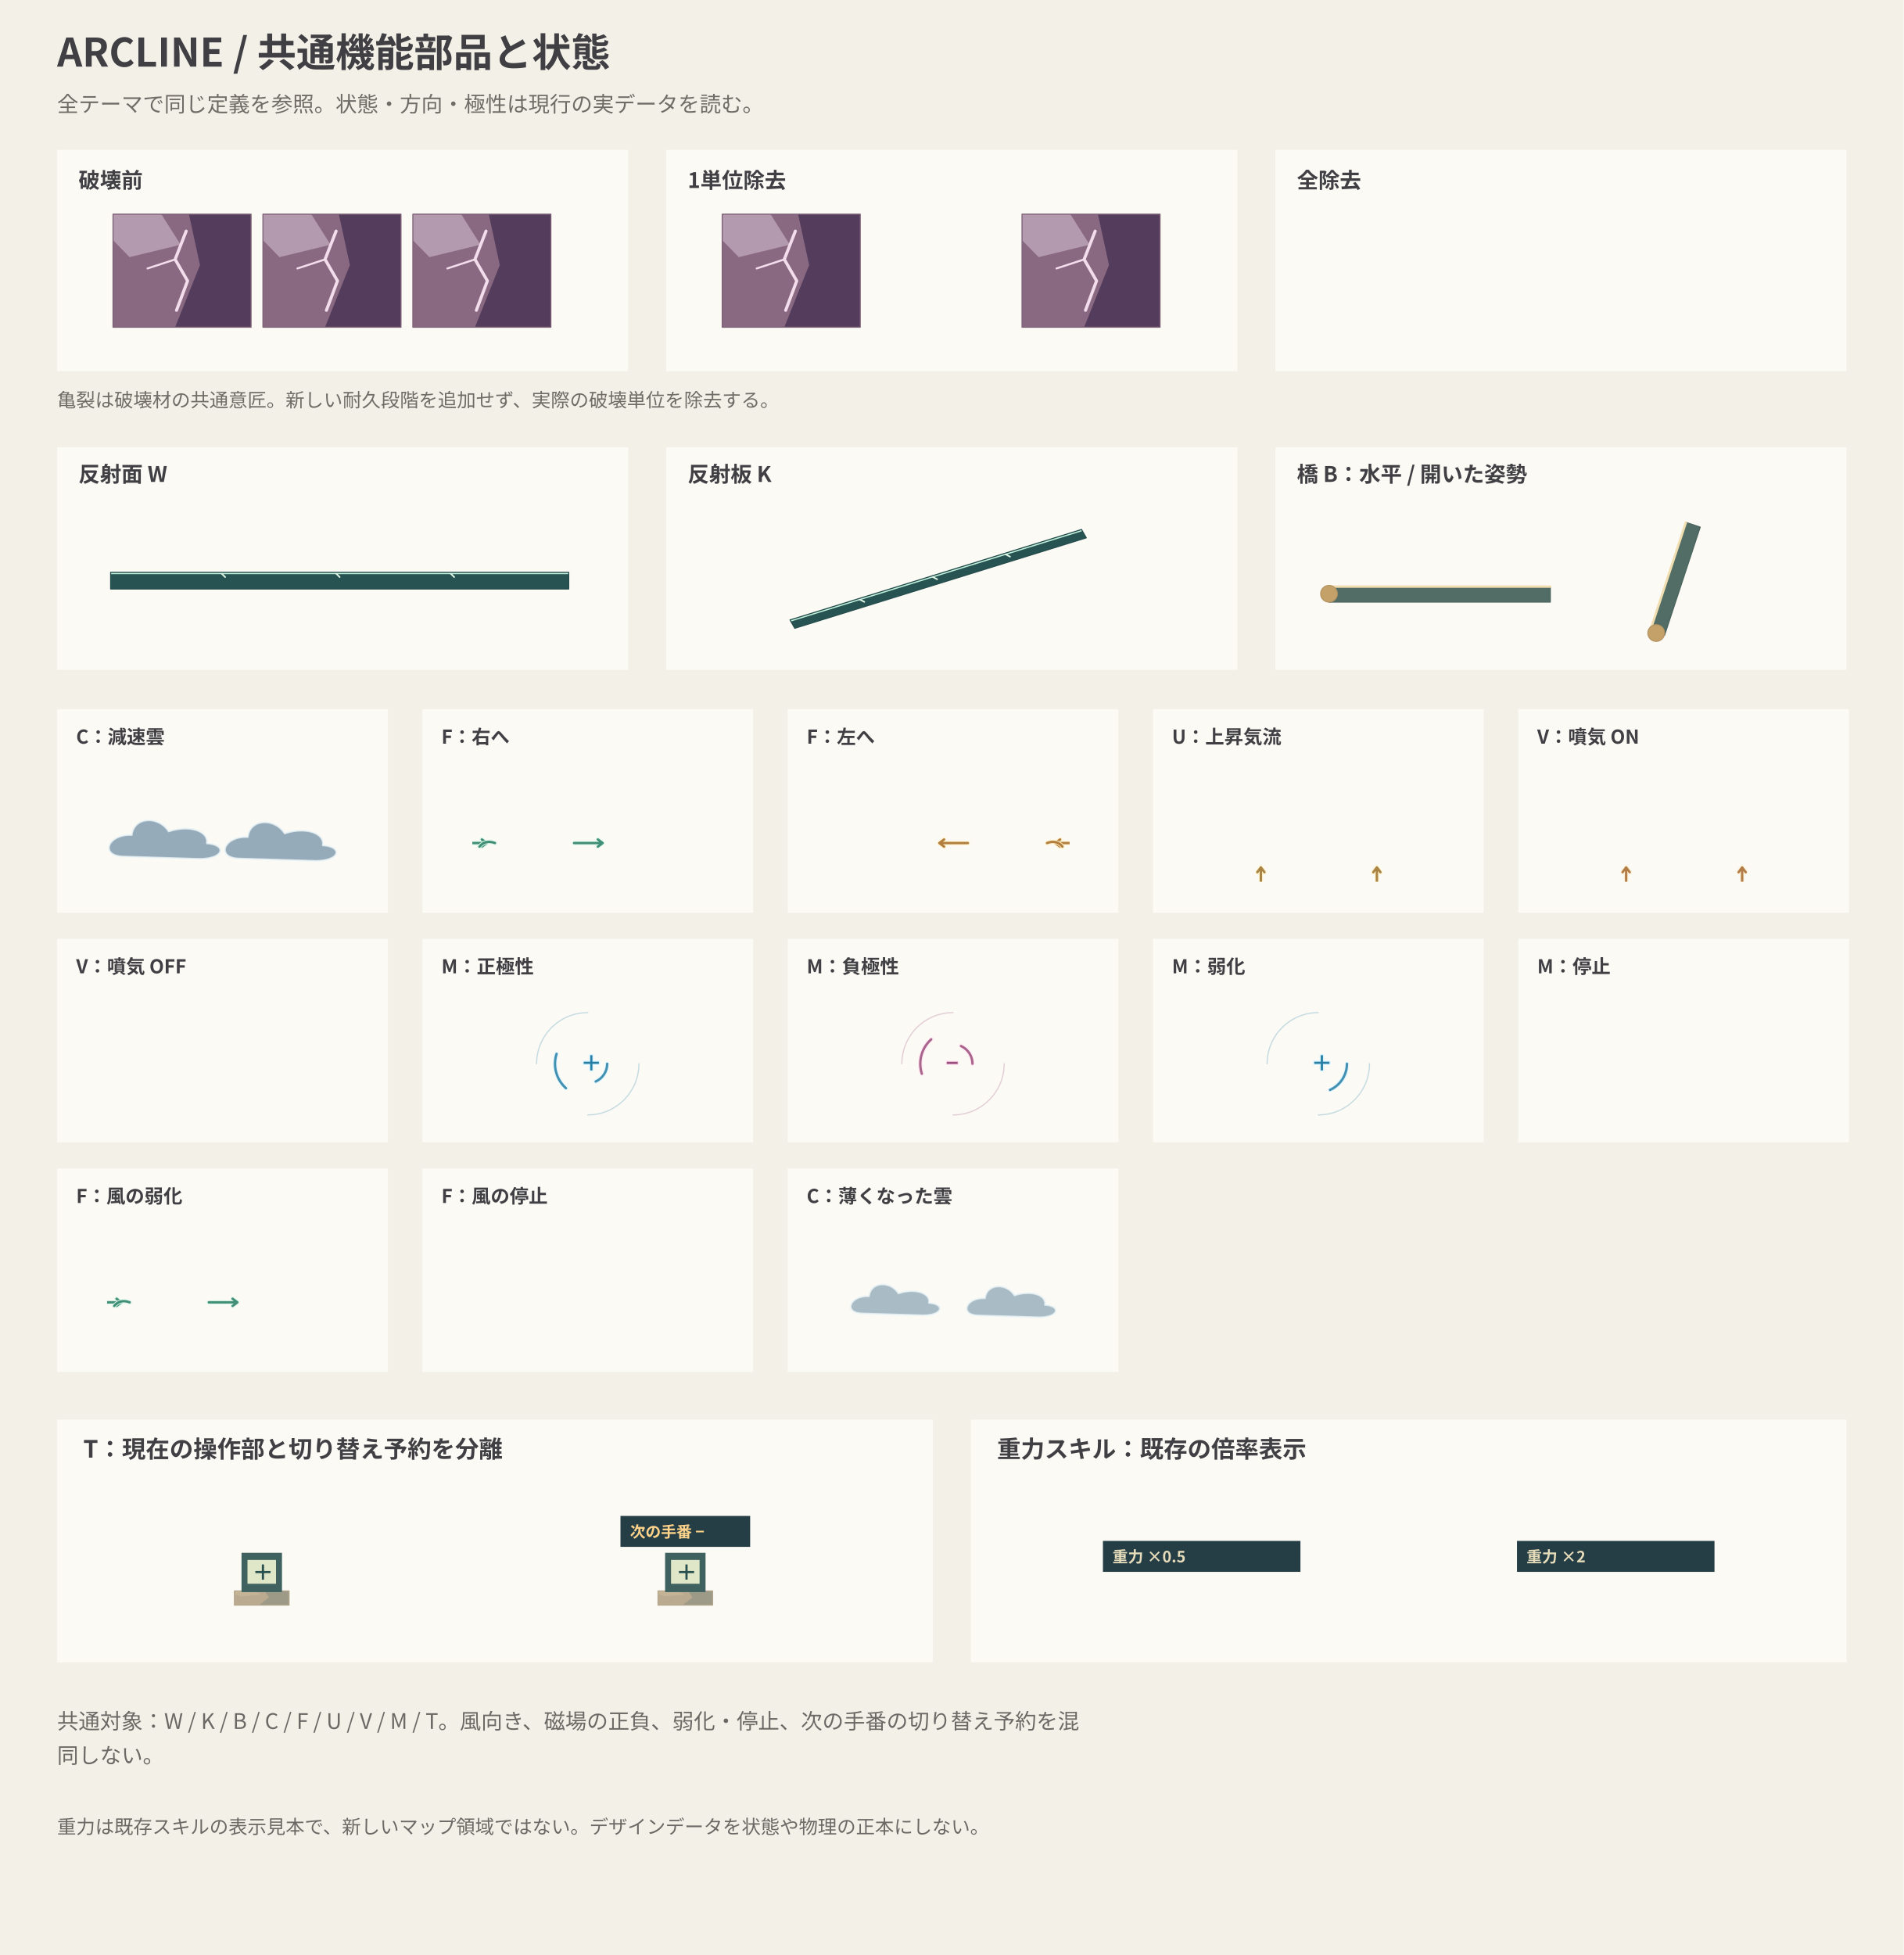
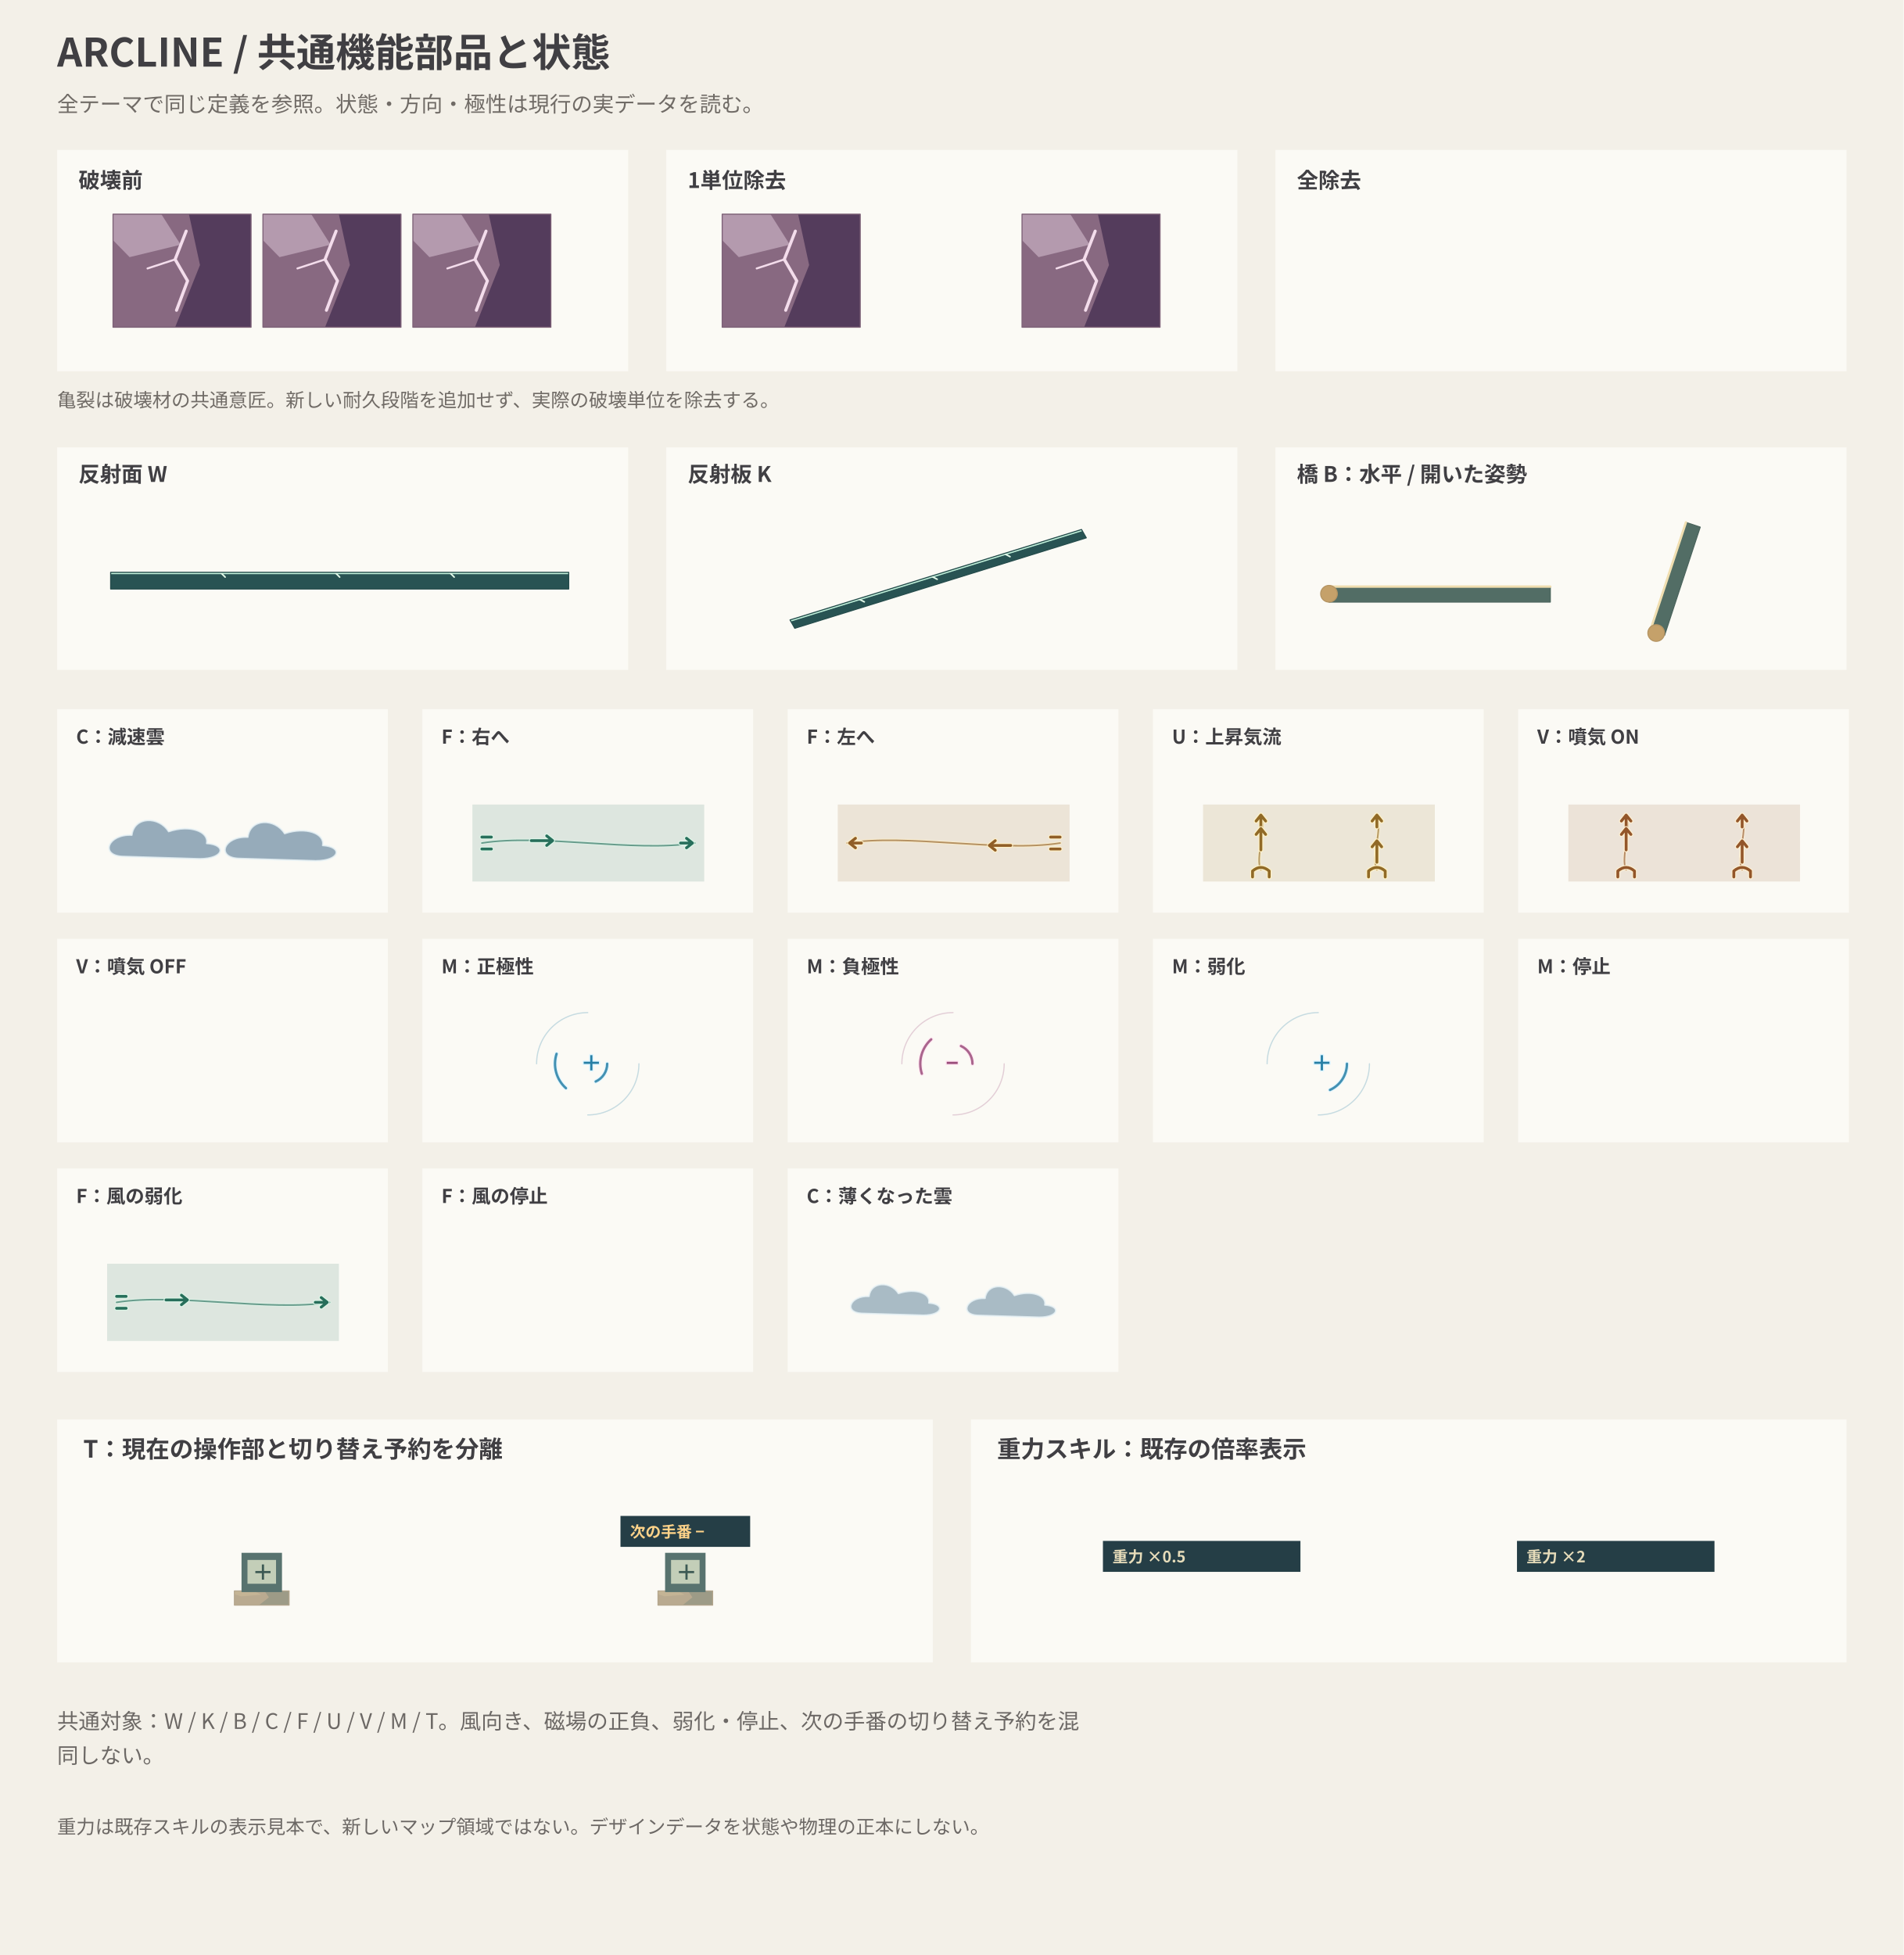
<svg xmlns="http://www.w3.org/2000/svg" width="1600" height="1643" viewBox="0 0 1600 1643">
  <defs>
    <clipPath id="shared_states_clip_1">
      <path d="M95 180 L211 180 L211 275 L95 275 Z" />
    </clipPath>
    <clipPath id="shared_states_clip_2">
      <path d="M221 180 L337 180 L337 275 L221 275 Z" />
    </clipPath>
    <clipPath id="shared_states_clip_3">
      <path d="M347 180 L463 180 L463 275 L347 275 Z" />
    </clipPath>
    <clipPath id="shared_states_clip_4">
      <path d="M607 180 L723 180 L723 275 L607 275 Z" />
    </clipPath>
    <clipPath id="shared_states_clip_5">
      <path d="M859 180 L975 180 L975 275 L859 275 Z" />
    </clipPath>
    <clipPath id="shared_states_clip_6">
      <path d="M25 77 L410 77 L410 91 L25 91 Z" />
    </clipPath>
    <clipPath id="shared_states_clip_7">
      <path d="M84 117 L329 41 L333 48 L88 124 Z" />
    </clipPath>
    <clipPath id="shared_states_clip_8">
      <path d="M90 676 L285 676 L285 741 L90 741 Z" />
    </clipPath>
    <clipPath id="shared_states_clip_9">
      <path d="M397 676 L592 676 L592 741 L397 741 Z" />
    </clipPath>
    <clipPath id="shared_states_clip_10">
      <path d="M704 676 L899 676 L899 741 L704 741 Z" />
    </clipPath>
    <clipPath id="shared_states_clip_11">
      <path d="M1011 676 L1206 676 L1206 741 L1011 741 Z" />
    </clipPath>
    <clipPath id="shared_states_clip_12">
      <path d="M1318 676 L1513 676 L1513 741 L1318 741 Z" />
    </clipPath>
    <clipPath id="shared_states_clip_13">
      <path d="M451 851 L537 851 L537 937 L451 937 Z" />
    </clipPath>
    <clipPath id="shared_states_clip_14">
      <path d="M758 851 L844 851 L844 937 L758 937 Z" />
    </clipPath>
    <clipPath id="shared_states_clip_15">
      <path d="M1065 851 L1151 851 L1151 937 L1065 937 Z" />
    </clipPath>
    <clipPath id="shared_states_clip_16">
      <path d="M90 1062 L285 1062 L285 1127 L90 1127 Z" />
    </clipPath>
    <clipPath id="shared_states_clip_17">
      <path d="M704 1062 L899 1062 L899 1127 L704 1127 Z" />
    </clipPath>
    <clipPath id="shared_states_clip_18">
      <path d="M197 1337 L243 1337 L243 1349 L197 1349 Z" />
    </clipPath>
    <clipPath id="shared_states_clip_19">
      <path d="M553 1337 L599 1337 L599 1349 L553 1349 Z" />
    </clipPath>
  </defs>
  <g style="white-space:pre;font-kerning:none;text-autospace:no-autospace" xml:space="preserve" font-family="Noto Sans CJK JP,Arial,sans-serif">
    <path d="M0 0 L1600 0 L1600 1643 L0 1643 Z" fill="#F3F0E8" />
    <text x="48" y="56" font-size="33" font-weight="600" fill="#403F43">ARCLINE / 共通機能部品と状態</text>
    <text x="48" y="94" font-size="18" font-weight="400" fill="#706B66">全テーマで同じ定義を参照。状態・方向・極性は現行の実データを読む。</text>
    <path d="M48 126 L528 126 L528 312 L48 312 Z" fill="#FBFAF5" />
    <text x="66" y="158" font-size="18" font-weight="600" fill="#403F43">破壊前</text>
    <g>
      <g>
        <g clip-path="url(#shared_states_clip_1)">
          <path d="M95 180 L211 180 L211 275 L95 275 Z" fill="#886981" />
          <path d="M158.8 180 L211 180 L211 275 L147.2 275 L168.08 222.75 Z" fill="#543C5C" />
          <path d="M95 180 L135.6 180 L151.84 205.65 L108.92 216.1 L95 201.85 Z" fill="#B49AAE" />
          <path d="M156.48 194.25 L147.2 218.0 L157.64 236.05 L148.36 260.75" fill="none" stroke="#F3DCEB" stroke-width="2.6" stroke-linejoin="round" stroke-linecap="round" />
          <path d="M147.2 218.0 L124.0 225.6" fill="none" stroke="#F3DCEB" stroke-width="1.7" stroke-linejoin="round" stroke-linecap="round" />
        </g>
      </g>
      <path d="M95 180 L211 180 L211 275 L95 275 Z" fill="none" stroke="#7D6177" stroke-width="0.9" stroke-linejoin="round" stroke-linecap="round" />
    </g>
    <g>
      <g>
        <g clip-path="url(#shared_states_clip_2)">
          <path d="M221 180 L337 180 L337 275 L221 275 Z" fill="#886981" />
          <path d="M284.8 180 L337 180 L337 275 L273.2 275 L294.08 222.75 Z" fill="#543C5C" />
          <path d="M221 180 L261.6 180 L277.84 205.65 L234.92 216.1 L221 201.85 Z" fill="#B49AAE" />
          <path d="M282.48 194.25 L273.2 218.0 L283.64 236.05 L274.36 260.75" fill="none" stroke="#F3DCEB" stroke-width="2.6" stroke-linejoin="round" stroke-linecap="round" />
          <path d="M273.2 218.0 L250.0 225.6" fill="none" stroke="#F3DCEB" stroke-width="1.7" stroke-linejoin="round" stroke-linecap="round" />
        </g>
      </g>
      <path d="M221 180 L337 180 L337 275 L221 275 Z" fill="none" stroke="#7D6177" stroke-width="0.9" stroke-linejoin="round" stroke-linecap="round" />
    </g>
    <g>
      <g>
        <g clip-path="url(#shared_states_clip_3)">
          <path d="M347 180 L463 180 L463 275 L347 275 Z" fill="#886981" />
          <path d="M410.8 180 L463 180 L463 275 L399.2 275 L420.08 222.75 Z" fill="#543C5C" />
          <path d="M347 180 L387.6 180 L403.84 205.65 L360.92 216.1 L347 201.85 Z" fill="#B49AAE" />
          <path d="M408.48 194.25 L399.2 218.0 L409.64 236.05 L400.36 260.75" fill="none" stroke="#F3DCEB" stroke-width="2.6" stroke-linejoin="round" stroke-linecap="round" />
          <path d="M399.2 218.0 L376.0 225.6" fill="none" stroke="#F3DCEB" stroke-width="1.7" stroke-linejoin="round" stroke-linecap="round" />
        </g>
      </g>
      <path d="M347 180 L463 180 L463 275 L347 275 Z" fill="none" stroke="#7D6177" stroke-width="0.9" stroke-linejoin="round" stroke-linecap="round" />
    </g>
    <path d="M560 126 L1040 126 L1040 312 L560 312 Z" fill="#FBFAF5" />
    <text x="578" y="158" font-size="18" font-weight="600" fill="#403F43">1単位除去</text>
    <g>
      <g>
        <g clip-path="url(#shared_states_clip_4)">
          <path d="M607 180 L723 180 L723 275 L607 275 Z" fill="#886981" />
          <path d="M670.8 180 L723 180 L723 275 L659.2 275 L680.08 222.75 Z" fill="#543C5C" />
          <path d="M607 180 L647.6 180 L663.84 205.65 L620.92 216.1 L607 201.85 Z" fill="#B49AAE" />
          <path d="M668.48 194.25 L659.2 218.0 L669.64 236.05 L660.36 260.75" fill="none" stroke="#F3DCEB" stroke-width="2.6" stroke-linejoin="round" stroke-linecap="round" />
          <path d="M659.2 218.0 L636.0 225.6" fill="none" stroke="#F3DCEB" stroke-width="1.7" stroke-linejoin="round" stroke-linecap="round" />
        </g>
      </g>
      <path d="M607 180 L723 180 L723 275 L607 275 Z" fill="none" stroke="#7D6177" stroke-width="0.9" stroke-linejoin="round" stroke-linecap="round" />
    </g>
    <g>
      <g>
        <g clip-path="url(#shared_states_clip_5)">
          <path d="M859 180 L975 180 L975 275 L859 275 Z" fill="#886981" />
          <path d="M922.8 180 L975 180 L975 275 L911.2 275 L932.08 222.75 Z" fill="#543C5C" />
          <path d="M859 180 L899.6 180 L915.84 205.65 L872.92 216.1 L859 201.85 Z" fill="#B49AAE" />
          <path d="M920.48 194.25 L911.2 218.0 L921.64 236.05 L912.36 260.75" fill="none" stroke="#F3DCEB" stroke-width="2.6" stroke-linejoin="round" stroke-linecap="round" />
          <path d="M911.2 218.0 L888.0 225.6" fill="none" stroke="#F3DCEB" stroke-width="1.7" stroke-linejoin="round" stroke-linecap="round" />
        </g>
      </g>
      <path d="M859 180 L975 180 L975 275 L859 275 Z" fill="none" stroke="#7D6177" stroke-width="0.9" stroke-linejoin="round" stroke-linecap="round" />
    </g>
    <path d="M1072 126 L1552 126 L1552 312 L1072 312 Z" fill="#FBFAF5" />
    <text x="1090" y="158" font-size="18" font-weight="600" fill="#403F43">全除去</text>
    <text x="48" y="342" font-size="16" font-weight="400" fill="#706B66">亀裂は破壊材の共通意匠。新しい耐久段階を追加せず、実際の破壊単位を除去する。</text>
    <path d="M48 376 L528 376 L528 563 L48 563 Z" fill="#FBFAF5" />
    <text x="66" y="405" font-size="18" font-weight="600" fill="#403F43">反射面 W</text>
    <g transform="matrix(1,0,0,1,68,404)">
      <g>
        <g>
          <g clip-path="url(#shared_states_clip_6)">
            <path d="M25 77 L410 77 L410 91 L25 91 Z" fill="#285353" />
            <path d="M25 77 L410 77" fill="none" stroke="#C0F0DA" stroke-width="3" stroke-linejoin="round" stroke-linecap="round" />
            <path d="M117.25 77.0 L121.25 81.0" fill="none" stroke="#E4FAEA" stroke-width="1.3" stroke-linejoin="round" stroke-linecap="round" />
            <path d="M213.5 77.0 L217.5 81.0" fill="none" stroke="#E4FAEA" stroke-width="1.3" stroke-linejoin="round" stroke-linecap="round" />
            <path d="M309.75 77.0 L313.75 81.0" fill="none" stroke="#E4FAEA" stroke-width="1.3" stroke-linejoin="round" stroke-linecap="round" />
          </g>
        </g>
        <path d="M25 77 L410 77 L410 91 L25 91 Z" fill="none" stroke="#254C4C" stroke-width="0.9" stroke-linejoin="round" stroke-linecap="round" />
      </g>
    </g>
    <path d="M560 376 L1040 376 L1040 563 L560 563 Z" fill="#FBFAF5" />
    <text x="578" y="405" font-size="18" font-weight="600" fill="#403F43">反射板 K</text>
    <g transform="matrix(1,0,0,1,580,404)">
      <g>
        <g>
          <g clip-path="url(#shared_states_clip_7)">
            <path d="M84 117 L329 41 L333 48 L88 124 Z" fill="#285353" />
            <path d="M84 117 L329 41" fill="none" stroke="#C0F0DA" stroke-width="3" stroke-linejoin="round" stroke-linecap="round" />
            <path d="M141.43 99.185 L146.435 101.82" fill="none" stroke="#E4FAEA" stroke-width="1.3" stroke-linejoin="round" stroke-linecap="round" />
            <path d="M202.68 80.185 L207.685 82.82" fill="none" stroke="#E4FAEA" stroke-width="1.3" stroke-linejoin="round" stroke-linecap="round" />
            <path d="M263.93 61.185 L268.935 63.82" fill="none" stroke="#E4FAEA" stroke-width="1.3" stroke-linejoin="round" stroke-linecap="round" />
          </g>
        </g>
        <path d="M84 117 L329 41 L333 48 L88 124 Z" fill="none" stroke="#254C4C" stroke-width="0.9" stroke-linejoin="round" stroke-linecap="round" />
      </g>
    </g>
    <path d="M1072 376 L1552 376 L1552 563 L1072 563 Z" fill="#FBFAF5" />
    <text x="1090" y="405" font-size="18" font-weight="600" fill="#403F43">橋 B：水平 / 開いた姿勢</text>
    <g transform="matrix(1,0,0,1,1092,404)">
      <g>
        <path d="M25 89 L211 89 L211 102 L25 102 Z" fill="#526D65" stroke="#4B645D" stroke-width="0.9" stroke-linejoin="round" stroke-linecap="round" />
        <path d="M25 89 L211 89" fill="none" stroke="#F0DEB0" stroke-width="2" stroke-linejoin="round" stroke-linecap="round" />
        <ellipse cx="25" cy="95" rx="7" ry="7" fill="#C5A16A" stroke="#B59462" stroke-width="0.9" stroke-linejoin="round" stroke-linecap="round" />
      </g>
      <g>
        <path d="M295 126 L325 35 L337 39 L307 130 Z" fill="#526D65" stroke="#4B645D" stroke-width="0.9" stroke-linejoin="round" stroke-linecap="round" />
        <path d="M295 126 L325 35" fill="none" stroke="#F0DEB0" stroke-width="2" stroke-linejoin="round" stroke-linecap="round" />
        <ellipse cx="300" cy="128" rx="7" ry="7" fill="#C5A16A" stroke="#B59462" stroke-width="0.9" stroke-linejoin="round" stroke-linecap="round" />
      </g>
    </g>
    <path d="M48 596 L326 596 L326 767 L48 767 Z" fill="#FBFAF5" />
    <text x="64" y="625" font-size="16" font-weight="600" fill="#403F43">C：減速雲</text>
    <g>
      <g>
        <g clip-path="url(#shared_states_clip_8)">
          <path d="M102.75 719.8 C83.75 718.8 90.75 700.8 110.75 701.8 C112.75 685.8 133.75 685.8 141.75 698.8 C159.75 692.8 175.75 698.8 173.75 708.8 C190.75 709.8 188.75 721.8 167.75 721.8 Z" fill="#66879F" opacity="0.68" />
          <path d="M102.75 719.8 C83.75 718.8 90.75 700.8 110.75 701.8 C112.75 685.8 133.75 685.8 141.75 698.8 C159.75 692.8 175.75 698.8 173.75 708.8 C190.75 709.8 188.75 721.8 167.75 721.8 Z" fill="none" opacity="0.8" stroke="#EAF4F7" stroke-width="1.4" stroke-linejoin="round" stroke-linecap="round" vector-effect="non-scaling-stroke" />
          <path d="M200.25 721.483 C181.25 720.483 188.25 702.483 208.25 703.483 C210.25 687.483 231.25 687.483 239.25 700.483 C257.25 694.483 273.25 700.483 271.25 710.483 C288.25 711.483 286.25 723.483 265.25 723.483 Z" fill="#66879F" opacity="0.68" />
          <path d="M200.25 721.483 C181.25 720.483 188.25 702.483 208.25 703.483 C210.25 687.483 231.25 687.483 239.25 700.483 C257.25 694.483 273.25 700.483 271.25 710.483 C288.25 711.483 286.25 723.483 265.25 723.483 Z" fill="none" opacity="0.8" stroke="#EAF4F7" stroke-width="1.4" stroke-linejoin="round" stroke-linecap="round" vector-effect="non-scaling-stroke" />
        </g>
      </g>
    </g>
    <path d="M355 596 L633 596 L633 767 L355 767 Z" fill="#FBFAF5" />
    <text x="371" y="625" font-size="16" font-weight="600" fill="#403F43">F：右へ</text>
    <g>
      <g>
        <g clip-path="url(#shared_states_clip_9)">
-           <path d="M385.0 708.5 L409.0 708.5 M405.0 711.5 L409.0 708.5 L405.0 705.5" fill="none" opacity="0.85" stroke="#DDF6E8" stroke-width="3.6" stroke-linejoin="round" stroke-linecap="round" vector-effect="non-scaling-stroke" />
-           <path d="M385.0 708.5 L409.0 708.5 M405.0 711.5 L409.0 708.5 L405.0 705.5" fill="none" opacity="0.85" stroke="#247C63" stroke-width="2" stroke-linejoin="round" stroke-linecap="round" vector-effect="non-scaling-stroke" />
-           <path d="M482.5 708.5 L506.5 708.5 M502.5 711.5 L506.5 708.5 L502.5 705.5" fill="none" opacity="0.85" stroke="#DDF6E8" stroke-width="3.6" stroke-linejoin="round" stroke-linecap="round" vector-effect="non-scaling-stroke" />
-           <path d="M482.5 708.5 L506.5 708.5 M502.5 711.5 L506.5 708.5 L502.5 705.5" fill="none" opacity="0.85" stroke="#247C63" stroke-width="2" stroke-linejoin="round" stroke-linecap="round" vector-effect="non-scaling-stroke" />
-           <path d="M403 711.5 Q408 705.5 416 708.5" fill="none" opacity="0.85" stroke="#DDF6E8" stroke-width="3.6" stroke-linejoin="round" stroke-linecap="round" vector-effect="non-scaling-stroke" />
-           <path d="M403 711.5 Q408 705.5 416 708.5" fill="none" opacity="0.85" stroke="#247C63" stroke-width="2" stroke-linejoin="round" stroke-linecap="round" vector-effect="non-scaling-stroke" />
+           <path d="M397 676 L592 676 L592 741 L397 741 Z" fill="#1E6854" opacity="0.14" />
+           <path d="M405 708.5 C455.5 700.5 533.5 716.5 584 708.5" fill="none" opacity="0.617" stroke="#DDF6E8" stroke-width="2.8" stroke-linejoin="round" stroke-linecap="round" vector-effect="non-scaling-stroke" />
+           <path d="M405 708.5 C455.5 700.5 533.5 716.5 584 708.5" fill="none" opacity="0.617" stroke="#1E6854" stroke-width="1.32" stroke-linejoin="round" stroke-linecap="round" vector-effect="non-scaling-stroke" />
+           <path d="M413 703.5 L405 703.5 M413 713.5 L405 713.5" fill="none" opacity="0.95" stroke="#DDF6E8" stroke-width="4.0" stroke-linejoin="round" stroke-linecap="round" vector-effect="non-scaling-stroke" />
+           <path d="M413 703.5 L405 703.5 M413 713.5 L405 713.5" fill="none" opacity="0.95" stroke="#1E6854" stroke-width="2.4" stroke-linejoin="round" stroke-linecap="round" vector-effect="non-scaling-stroke" />
+           <path d="M572 708.5 L582 708.5 M577 712.5 L582 708.5 L577 704.5" fill="none" opacity="0.95" stroke="#DDF6E8" stroke-width="4.0" stroke-linejoin="round" stroke-linecap="round" vector-effect="non-scaling-stroke" />
+           <path d="M572 708.5 L582 708.5 M577 712.5 L582 708.5 L577 704.5" fill="none" opacity="0.95" stroke="#1E6854" stroke-width="2.4" stroke-linejoin="round" stroke-linecap="round" vector-effect="non-scaling-stroke" />
+           <path d="M446.5 706.484 L464.5 706.484 M459.5 710.484 L464.5 706.484 L459.5 702.484" fill="none" opacity="0.95" stroke="#DDF6E8" stroke-width="4.0" stroke-linejoin="round" stroke-linecap="round" vector-effect="non-scaling-stroke" />
+           <path d="M446.5 706.484 L464.5 706.484 M459.5 710.484 L464.5 706.484 L459.5 702.484" fill="none" opacity="0.95" stroke="#1E6854" stroke-width="2.4" stroke-linejoin="round" stroke-linecap="round" vector-effect="non-scaling-stroke" />
        </g>
      </g>
    </g>
    <path d="M662 596 L940 596 L940 767 L662 767 Z" fill="#FBFAF5" />
    <text x="678" y="625" font-size="16" font-weight="600" fill="#403F43">F：左へ</text>
    <g>
      <g>
        <g clip-path="url(#shared_states_clip_10)">
-           <path d="M911.0 708.5 L887.0 708.5 M891.0 705.5 L887.0 708.5 L891.0 711.5" fill="none" opacity="0.85" stroke="#FFF0C7" stroke-width="3.6" stroke-linejoin="round" stroke-linecap="round" vector-effect="non-scaling-stroke" />
-           <path d="M911.0 708.5 L887.0 708.5 M891.0 705.5 L887.0 708.5 L891.0 711.5" fill="none" opacity="0.85" stroke="#A66B25" stroke-width="2" stroke-linejoin="round" stroke-linecap="round" vector-effect="non-scaling-stroke" />
-           <path d="M813.5 708.5 L789.5 708.5 M793.5 705.5 L789.5 708.5 L793.5 711.5" fill="none" opacity="0.85" stroke="#FFF0C7" stroke-width="3.6" stroke-linejoin="round" stroke-linecap="round" vector-effect="non-scaling-stroke" />
-           <path d="M813.5 708.5 L789.5 708.5 M793.5 705.5 L789.5 708.5 L793.5 711.5" fill="none" opacity="0.85" stroke="#A66B25" stroke-width="2" stroke-linejoin="round" stroke-linecap="round" vector-effect="non-scaling-stroke" />
-           <path d="M893 711.5 Q888 705.5 880 708.5" fill="none" opacity="0.85" stroke="#FFF0C7" stroke-width="3.6" stroke-linejoin="round" stroke-linecap="round" vector-effect="non-scaling-stroke" />
-           <path d="M893 711.5 Q888 705.5 880 708.5" fill="none" opacity="0.85" stroke="#A66B25" stroke-width="2" stroke-linejoin="round" stroke-linecap="round" vector-effect="non-scaling-stroke" />
+           <path d="M704 676 L899 676 L899 741 L704 741 Z" fill="#8B571F" opacity="0.14" />
+           <path d="M712 708.5 C762.5 700.5 840.5 716.5 891 708.5" fill="none" opacity="0.617" stroke="#FFF0C7" stroke-width="2.8" stroke-linejoin="round" stroke-linecap="round" vector-effect="non-scaling-stroke" />
+           <path d="M712 708.5 C762.5 700.5 840.5 716.5 891 708.5" fill="none" opacity="0.617" stroke="#8B571F" stroke-width="1.32" stroke-linejoin="round" stroke-linecap="round" vector-effect="non-scaling-stroke" />
+           <path d="M883 703.5 L891 703.5 M883 713.5 L891 713.5" fill="none" opacity="0.95" stroke="#FFF0C7" stroke-width="4.0" stroke-linejoin="round" stroke-linecap="round" vector-effect="non-scaling-stroke" />
+           <path d="M883 703.5 L891 703.5 M883 713.5 L891 713.5" fill="none" opacity="0.95" stroke="#8B571F" stroke-width="2.4" stroke-linejoin="round" stroke-linecap="round" vector-effect="non-scaling-stroke" />
+           <path d="M724 708.5 L714 708.5 M719 704.5 L714 708.5 L719 712.5" fill="none" opacity="0.95" stroke="#FFF0C7" stroke-width="4.0" stroke-linejoin="round" stroke-linecap="round" vector-effect="non-scaling-stroke" />
+           <path d="M724 708.5 L714 708.5 M719 704.5 L714 708.5 L719 712.5" fill="none" opacity="0.95" stroke="#8B571F" stroke-width="2.4" stroke-linejoin="round" stroke-linecap="round" vector-effect="non-scaling-stroke" />
+           <path d="M849.5 710.516 L831.5 710.516 M836.5 706.516 L831.5 710.516 L836.5 714.516" fill="none" opacity="0.95" stroke="#FFF0C7" stroke-width="4.0" stroke-linejoin="round" stroke-linecap="round" vector-effect="non-scaling-stroke" />
+           <path d="M849.5 710.516 L831.5 710.516 M836.5 706.516 L831.5 710.516 L836.5 714.516" fill="none" opacity="0.95" stroke="#8B571F" stroke-width="2.4" stroke-linejoin="round" stroke-linecap="round" vector-effect="non-scaling-stroke" />
        </g>
      </g>
    </g>
    <path d="M969 596 L1247 596 L1247 767 L969 767 Z" fill="#FBFAF5" />
    <text x="985" y="625" font-size="16" font-weight="600" fill="#403F43">U：上昇気流</text>
    <g>
      <g>
        <g clip-path="url(#shared_states_clip_11)">
-           <path d="M1059.75 753.0 L1059.75 729.0 M1062.75 733.0 L1059.75 729.0 L1056.75 733.0" fill="none" opacity="0.85" stroke="#FFF2C6" stroke-width="3.6" stroke-linejoin="round" stroke-linecap="round" vector-effect="non-scaling-stroke" />
-           <path d="M1059.75 753.0 L1059.75 729.0 M1062.75 733.0 L1059.75 729.0 L1056.75 733.0" fill="none" opacity="0.85" stroke="#9B712B" stroke-width="2" stroke-linejoin="round" stroke-linecap="round" vector-effect="non-scaling-stroke" />
-           <path d="M1157.25 753.0 L1157.25 729.0 M1160.25 733.0 L1157.25 729.0 L1154.25 733.0" fill="none" opacity="0.85" stroke="#FFF2C6" stroke-width="3.6" stroke-linejoin="round" stroke-linecap="round" vector-effect="non-scaling-stroke" />
-           <path d="M1157.25 753.0 L1157.25 729.0 M1160.25 733.0 L1157.25 729.0 L1154.25 733.0" fill="none" opacity="0.85" stroke="#9B712B" stroke-width="2" stroke-linejoin="round" stroke-linecap="round" vector-effect="non-scaling-stroke" />
+           <path d="M1011 676 L1206 676 L1206 741 L1011 741 Z" fill="#8C641F" opacity="0.14" />
+           <path d="M1059.75 731 C1054.75 721.5 1064.75 695.5 1059.75 685" fill="none" opacity="0.617" stroke="#FFF2C6" stroke-width="2.8" stroke-linejoin="round" stroke-linecap="round" vector-effect="non-scaling-stroke" />
+           <path d="M1059.75 731 C1054.75 721.5 1064.75 695.5 1059.75 685" fill="none" opacity="0.617" stroke="#8C641F" stroke-width="1.32" stroke-linejoin="round" stroke-linecap="round" vector-effect="non-scaling-stroke" />
+           <path d="M1052.75 737 L1052.75 732 Q1059.75 726 1066.75 732 L1066.75 737" fill="none" opacity="0.95" stroke="#FFF2C6" stroke-width="4.0" stroke-linejoin="round" stroke-linecap="round" vector-effect="non-scaling-stroke" />
+           <path d="M1052.75 737 L1052.75 732 Q1059.75 726 1066.75 732 L1066.75 737" fill="none" opacity="0.95" stroke="#8C641F" stroke-width="2.4" stroke-linejoin="round" stroke-linecap="round" vector-effect="non-scaling-stroke" />
+           <path d="M1059.75 695 L1059.75 685 M1063.75 690 L1059.75 685 L1055.75 690" fill="none" opacity="0.95" stroke="#FFF2C6" stroke-width="4.0" stroke-linejoin="round" stroke-linecap="round" vector-effect="non-scaling-stroke" />
+           <path d="M1059.75 695 L1059.75 685 M1063.75 690 L1059.75 685 L1055.75 690" fill="none" opacity="0.95" stroke="#8C641F" stroke-width="2.4" stroke-linejoin="round" stroke-linecap="round" vector-effect="non-scaling-stroke" />
+           <path d="M1059.75 714.25 L1059.75 696.25 M1063.75 701.25 L1059.75 696.25 L1055.75 701.25" fill="none" opacity="0.95" stroke="#FFF2C6" stroke-width="4.0" stroke-linejoin="round" stroke-linecap="round" vector-effect="non-scaling-stroke" />
+           <path d="M1059.75 714.25 L1059.75 696.25 M1063.75 701.25 L1059.75 696.25 L1055.75 701.25" fill="none" opacity="0.95" stroke="#8C641F" stroke-width="2.4" stroke-linejoin="round" stroke-linecap="round" vector-effect="non-scaling-stroke" />
+           <path d="M1157.25 731 C1152.25 721.5 1162.25 695.5 1157.25 685" fill="none" opacity="0.617" stroke="#FFF2C6" stroke-width="2.8" stroke-linejoin="round" stroke-linecap="round" vector-effect="non-scaling-stroke" />
+           <path d="M1157.25 731 C1152.25 721.5 1162.25 695.5 1157.25 685" fill="none" opacity="0.617" stroke="#8C641F" stroke-width="1.32" stroke-linejoin="round" stroke-linecap="round" vector-effect="non-scaling-stroke" />
+           <path d="M1150.25 737 L1150.25 732 Q1157.25 726 1164.25 732 L1164.25 737" fill="none" opacity="0.95" stroke="#FFF2C6" stroke-width="4.0" stroke-linejoin="round" stroke-linecap="round" vector-effect="non-scaling-stroke" />
+           <path d="M1150.25 737 L1150.25 732 Q1157.25 726 1164.25 732 L1164.25 737" fill="none" opacity="0.95" stroke="#8C641F" stroke-width="2.4" stroke-linejoin="round" stroke-linecap="round" vector-effect="non-scaling-stroke" />
+           <path d="M1157.25 695 L1157.25 685 M1161.25 690 L1157.25 685 L1153.25 690" fill="none" opacity="0.95" stroke="#FFF2C6" stroke-width="4.0" stroke-linejoin="round" stroke-linecap="round" vector-effect="non-scaling-stroke" />
+           <path d="M1157.25 695 L1157.25 685 M1161.25 690 L1157.25 685 L1153.25 690" fill="none" opacity="0.95" stroke="#8C641F" stroke-width="2.4" stroke-linejoin="round" stroke-linecap="round" vector-effect="non-scaling-stroke" />
+           <path d="M1157.25 724.65 L1157.25 706.65 M1161.25 711.65 L1157.25 706.65 L1153.25 711.65" fill="none" opacity="0.95" stroke="#FFF2C6" stroke-width="4.0" stroke-linejoin="round" stroke-linecap="round" vector-effect="non-scaling-stroke" />
+           <path d="M1157.25 724.65 L1157.25 706.65 M1161.25 711.65 L1157.25 706.65 L1153.25 711.65" fill="none" opacity="0.95" stroke="#8C641F" stroke-width="2.4" stroke-linejoin="round" stroke-linecap="round" vector-effect="non-scaling-stroke" />
        </g>
      </g>
    </g>
    <path d="M1276 596 L1554 596 L1554 767 L1276 767 Z" fill="#FBFAF5" />
    <text x="1292" y="625" font-size="16" font-weight="600" fill="#403F43">V：噴気 ON</text>
    <g>
      <g>
        <g clip-path="url(#shared_states_clip_12)">
-           <path d="M1366.75 753.0 L1366.75 729.0 M1369.75 733.0 L1366.75 729.0 L1363.75 733.0" fill="none" opacity="0.85" stroke="#FFF0D1" stroke-width="3.6" stroke-linejoin="round" stroke-linecap="round" vector-effect="non-scaling-stroke" />
-           <path d="M1366.75 753.0 L1366.75 729.0 M1369.75 733.0 L1366.75 729.0 L1363.75 733.0" fill="none" opacity="0.85" stroke="#A5682E" stroke-width="2" stroke-linejoin="round" stroke-linecap="round" vector-effect="non-scaling-stroke" />
-           <path d="M1464.25 753.0 L1464.25 729.0 M1467.25 733.0 L1464.25 729.0 L1461.25 733.0" fill="none" opacity="0.85" stroke="#FFF0D1" stroke-width="3.6" stroke-linejoin="round" stroke-linecap="round" vector-effect="non-scaling-stroke" />
-           <path d="M1464.25 753.0 L1464.25 729.0 M1467.25 733.0 L1464.25 729.0 L1461.25 733.0" fill="none" opacity="0.85" stroke="#A5682E" stroke-width="2" stroke-linejoin="round" stroke-linecap="round" vector-effect="non-scaling-stroke" />
+           <path d="M1318 676 L1513 676 L1513 741 L1318 741 Z" fill="#8E4F22" opacity="0.14" />
+           <path d="M1366.75 731 C1361.75 721.5 1371.75 695.5 1366.75 685" fill="none" opacity="0.617" stroke="#FFF0D1" stroke-width="2.8" stroke-linejoin="round" stroke-linecap="round" vector-effect="non-scaling-stroke" />
+           <path d="M1366.75 731 C1361.75 721.5 1371.75 695.5 1366.75 685" fill="none" opacity="0.617" stroke="#8E4F22" stroke-width="1.32" stroke-linejoin="round" stroke-linecap="round" vector-effect="non-scaling-stroke" />
+           <path d="M1359.75 737 L1359.75 732 Q1366.75 726 1373.75 732 L1373.75 737" fill="none" opacity="0.95" stroke="#FFF0D1" stroke-width="4.0" stroke-linejoin="round" stroke-linecap="round" vector-effect="non-scaling-stroke" />
+           <path d="M1359.75 737 L1359.75 732 Q1366.75 726 1373.75 732 L1373.75 737" fill="none" opacity="0.95" stroke="#8E4F22" stroke-width="2.4" stroke-linejoin="round" stroke-linecap="round" vector-effect="non-scaling-stroke" />
+           <path d="M1366.75 695 L1366.75 685 M1370.75 690 L1366.75 685 L1362.75 690" fill="none" opacity="0.95" stroke="#FFF0D1" stroke-width="4.0" stroke-linejoin="round" stroke-linecap="round" vector-effect="non-scaling-stroke" />
+           <path d="M1366.75 695 L1366.75 685 M1370.75 690 L1366.75 685 L1362.75 690" fill="none" opacity="0.95" stroke="#8E4F22" stroke-width="2.4" stroke-linejoin="round" stroke-linecap="round" vector-effect="non-scaling-stroke" />
+           <path d="M1366.75 714.25 L1366.75 696.25 M1370.75 701.25 L1366.75 696.25 L1362.75 701.25" fill="none" opacity="0.95" stroke="#FFF0D1" stroke-width="4.0" stroke-linejoin="round" stroke-linecap="round" vector-effect="non-scaling-stroke" />
+           <path d="M1366.75 714.25 L1366.75 696.25 M1370.75 701.25 L1366.75 696.25 L1362.75 701.25" fill="none" opacity="0.95" stroke="#8E4F22" stroke-width="2.4" stroke-linejoin="round" stroke-linecap="round" vector-effect="non-scaling-stroke" />
+           <path d="M1464.25 731 C1459.25 721.5 1469.25 695.5 1464.25 685" fill="none" opacity="0.617" stroke="#FFF0D1" stroke-width="2.8" stroke-linejoin="round" stroke-linecap="round" vector-effect="non-scaling-stroke" />
+           <path d="M1464.25 731 C1459.25 721.5 1469.25 695.5 1464.25 685" fill="none" opacity="0.617" stroke="#8E4F22" stroke-width="1.32" stroke-linejoin="round" stroke-linecap="round" vector-effect="non-scaling-stroke" />
+           <path d="M1457.25 737 L1457.25 732 Q1464.25 726 1471.25 732 L1471.25 737" fill="none" opacity="0.95" stroke="#FFF0D1" stroke-width="4.0" stroke-linejoin="round" stroke-linecap="round" vector-effect="non-scaling-stroke" />
+           <path d="M1457.25 737 L1457.25 732 Q1464.25 726 1471.25 732 L1471.25 737" fill="none" opacity="0.95" stroke="#8E4F22" stroke-width="2.4" stroke-linejoin="round" stroke-linecap="round" vector-effect="non-scaling-stroke" />
+           <path d="M1464.25 695 L1464.25 685 M1468.25 690 L1464.25 685 L1460.25 690" fill="none" opacity="0.95" stroke="#FFF0D1" stroke-width="4.0" stroke-linejoin="round" stroke-linecap="round" vector-effect="non-scaling-stroke" />
+           <path d="M1464.25 695 L1464.25 685 M1468.25 690 L1464.25 685 L1460.25 690" fill="none" opacity="0.95" stroke="#8E4F22" stroke-width="2.4" stroke-linejoin="round" stroke-linecap="round" vector-effect="non-scaling-stroke" />
+           <path d="M1464.25 724.65 L1464.25 706.65 M1468.25 711.65 L1464.25 706.65 L1460.25 711.65" fill="none" opacity="0.95" stroke="#FFF0D1" stroke-width="4.0" stroke-linejoin="round" stroke-linecap="round" vector-effect="non-scaling-stroke" />
+           <path d="M1464.25 724.65 L1464.25 706.65 M1468.25 711.65 L1464.25 706.65 L1460.25 711.65" fill="none" opacity="0.95" stroke="#8E4F22" stroke-width="2.4" stroke-linejoin="round" stroke-linecap="round" vector-effect="non-scaling-stroke" />
        </g>
      </g>
    </g>
    <path d="M48 789 L326 789 L326 960 L48 960 Z" fill="#FBFAF5" />
    <text x="64" y="818" font-size="16" font-weight="600" fill="#403F43">V：噴気 OFF</text>
    <g />
    <path d="M355 789 L633 789 L633 960 L355 960 Z" fill="#FBFAF5" />
    <text x="371" y="818" font-size="16" font-weight="600" fill="#403F43">M：正極性</text>
    <g>
      <g>
        <g clip-path="url(#shared_states_clip_13)">
          <path d="M510.34 894.0 A16.34 16.34 0 0 1 500.675 908.915" fill="none" opacity="0.85" stroke="#DDF5FF" stroke-width="3.6" stroke-linejoin="round" stroke-linecap="round" vector-effect="non-scaling-stroke" />
          <path d="M510.34 894.0 A16.34 16.34 0 0 1 500.675 908.915" fill="none" opacity="0.85" stroke="#277FA5" stroke-width="2" stroke-linejoin="round" stroke-linecap="round" vector-effect="non-scaling-stroke" />
          <path d="M475.664 914.522 A27.52 27.52 0 0 1 467.778 885.647" fill="none" opacity="0.85" stroke="#DDF5FF" stroke-width="3.6" stroke-linejoin="round" stroke-linecap="round" vector-effect="non-scaling-stroke" />
          <path d="M475.664 914.522 A27.52 27.52 0 0 1 467.778 885.647" fill="none" opacity="0.85" stroke="#277FA5" stroke-width="2" stroke-linejoin="round" stroke-linecap="round" vector-effect="non-scaling-stroke" />
        </g>
      </g>
      <path d="M451 894 A43 43 0 0 1 494 851 M494 937 A43 43 0 0 0 537 894" fill="none" opacity="0.25" stroke="#277FA5" stroke-width="1.0" stroke-linejoin="round" stroke-linecap="round" vector-effect="non-scaling-stroke" />
      <text x="488" y="900" font-size="18" font-weight="700" fill="#277FA5" stroke="#DDF5FF" stroke-width="2" stroke-linejoin="round" paint-order="stroke fill" vector-effect="non-scaling-stroke">＋</text>
    </g>
    <path d="M662 789 L940 789 L940 960 L662 960 Z" fill="#FBFAF5" />
    <text x="678" y="818" font-size="16" font-weight="600" fill="#403F43">M：負極性</text>
    <g>
      <g>
        <g clip-path="url(#shared_states_clip_14)">
          <path d="M817.34 894.0 A16.34 16.34 0 0 0 807.675 879.085" fill="none" opacity="0.85" stroke="#FFE5F1" stroke-width="3.6" stroke-linejoin="round" stroke-linecap="round" vector-effect="non-scaling-stroke" />
          <path d="M817.34 894.0 A16.34 16.34 0 0 0 807.675 879.085" fill="none" opacity="0.85" stroke="#9B4D7B" stroke-width="2" stroke-linejoin="round" stroke-linecap="round" vector-effect="non-scaling-stroke" />
          <path d="M782.664 873.478 A27.52 27.52 0 0 0 774.778 902.353" fill="none" opacity="0.85" stroke="#FFE5F1" stroke-width="3.6" stroke-linejoin="round" stroke-linecap="round" vector-effect="non-scaling-stroke" />
          <path d="M782.664 873.478 A27.52 27.52 0 0 0 774.778 902.353" fill="none" opacity="0.85" stroke="#9B4D7B" stroke-width="2" stroke-linejoin="round" stroke-linecap="round" vector-effect="non-scaling-stroke" />
        </g>
      </g>
      <path d="M758 894 A43 43 0 0 1 801 851 M801 937 A43 43 0 0 0 844 894" fill="none" opacity="0.25" stroke="#9B4D7B" stroke-width="1.0" stroke-linejoin="round" stroke-linecap="round" vector-effect="non-scaling-stroke" />
      <text x="795" y="900" font-size="18" font-weight="700" fill="#9B4D7B" stroke="#FFE5F1" stroke-width="2" stroke-linejoin="round" paint-order="stroke fill" vector-effect="non-scaling-stroke">−</text>
    </g>
    <path d="M969 789 L1247 789 L1247 960 L969 960 Z" fill="#FBFAF5" />
    <text x="985" y="818" font-size="16" font-weight="600" fill="#403F43">M：弱化</text>
    <g>
      <g>
        <g clip-path="url(#shared_states_clip_15)">
          <path d="M1132.08 894.0 A24.08 24.08 0 0 1 1117.836 915.979" fill="none" opacity="0.85" stroke="#DDF5FF" stroke-width="3.6" stroke-linejoin="round" stroke-linecap="round" vector-effect="non-scaling-stroke" />
          <path d="M1132.08 894.0 A24.08 24.08 0 0 1 1117.836 915.979" fill="none" opacity="0.85" stroke="#277FA5" stroke-width="2" stroke-linejoin="round" stroke-linecap="round" vector-effect="non-scaling-stroke" />
        </g>
      </g>
      <path d="M1065 894 A43 43 0 0 1 1108 851 M1108 937 A43 43 0 0 0 1151 894" fill="none" opacity="0.25" stroke="#277FA5" stroke-width="1.0" stroke-linejoin="round" stroke-linecap="round" vector-effect="non-scaling-stroke" />
      <text x="1102" y="900" font-size="18" font-weight="700" fill="#277FA5" stroke="#DDF5FF" stroke-width="2" stroke-linejoin="round" paint-order="stroke fill" vector-effect="non-scaling-stroke">＋</text>
    </g>
    <path d="M1276 789 L1554 789 L1554 960 L1276 960 Z" fill="#FBFAF5" />
    <text x="1292" y="818" font-size="16" font-weight="600" fill="#403F43">M：停止</text>
    <g />
    <path d="M48 982 L326 982 L326 1153 L48 1153 Z" fill="#FBFAF5" />
    <text x="64" y="1011" font-size="16" font-weight="600" fill="#403F43">F：風の弱化</text>
    <g>
      <g>
        <g clip-path="url(#shared_states_clip_16)">
-           <path d="M78.0 1094.5 L102.0 1094.5 M98.0 1097.5 L102.0 1094.5 L98.0 1091.5" fill="none" opacity="0.85" stroke="#DDF6E8" stroke-width="3.6" stroke-linejoin="round" stroke-linecap="round" vector-effect="non-scaling-stroke" />
-           <path d="M78.0 1094.5 L102.0 1094.5 M98.0 1097.5 L102.0 1094.5 L98.0 1091.5" fill="none" opacity="0.85" stroke="#247C63" stroke-width="2" stroke-linejoin="round" stroke-linecap="round" vector-effect="non-scaling-stroke" />
-           <path d="M175.5 1094.5 L199.5 1094.5 M195.5 1097.5 L199.5 1094.5 L195.5 1091.5" fill="none" opacity="0.85" stroke="#DDF6E8" stroke-width="3.6" stroke-linejoin="round" stroke-linecap="round" vector-effect="non-scaling-stroke" />
-           <path d="M175.5 1094.5 L199.5 1094.5 M195.5 1097.5 L199.5 1094.5 L195.5 1091.5" fill="none" opacity="0.85" stroke="#247C63" stroke-width="2" stroke-linejoin="round" stroke-linecap="round" vector-effect="non-scaling-stroke" />
-           <path d="M96 1097.5 Q101 1091.5 109 1094.5" fill="none" opacity="0.85" stroke="#DDF6E8" stroke-width="3.6" stroke-linejoin="round" stroke-linecap="round" vector-effect="non-scaling-stroke" />
-           <path d="M96 1097.5 Q101 1091.5 109 1094.5" fill="none" opacity="0.85" stroke="#247C63" stroke-width="2" stroke-linejoin="round" stroke-linecap="round" vector-effect="non-scaling-stroke" />
+           <path d="M90 1062 L285 1062 L285 1127 L90 1127 Z" fill="#1E6854" opacity="0.14" />
+           <path d="M98 1094.5 C148.5 1086.5 226.5 1102.5 277 1094.5" fill="none" opacity="0.617" stroke="#DDF6E8" stroke-width="2.8" stroke-linejoin="round" stroke-linecap="round" vector-effect="non-scaling-stroke" />
+           <path d="M98 1094.5 C148.5 1086.5 226.5 1102.5 277 1094.5" fill="none" opacity="0.617" stroke="#1E6854" stroke-width="1.32" stroke-linejoin="round" stroke-linecap="round" vector-effect="non-scaling-stroke" />
+           <path d="M106 1089.5 L98 1089.5 M106 1099.5 L98 1099.5" fill="none" opacity="0.95" stroke="#DDF6E8" stroke-width="4.0" stroke-linejoin="round" stroke-linecap="round" vector-effect="non-scaling-stroke" />
+           <path d="M106 1089.5 L98 1089.5 M106 1099.5 L98 1099.5" fill="none" opacity="0.95" stroke="#1E6854" stroke-width="2.4" stroke-linejoin="round" stroke-linecap="round" vector-effect="non-scaling-stroke" />
+           <path d="M265 1094.5 L275 1094.5 M270 1098.5 L275 1094.5 L270 1090.5" fill="none" opacity="0.95" stroke="#DDF6E8" stroke-width="4.0" stroke-linejoin="round" stroke-linecap="round" vector-effect="non-scaling-stroke" />
+           <path d="M265 1094.5 L275 1094.5 M270 1098.5 L275 1094.5 L270 1090.5" fill="none" opacity="0.95" stroke="#1E6854" stroke-width="2.4" stroke-linejoin="round" stroke-linecap="round" vector-effect="non-scaling-stroke" />
+           <path d="M139.5 1092.484 L157.5 1092.484 M152.5 1096.484 L157.5 1092.484 L152.5 1088.484" fill="none" opacity="0.95" stroke="#DDF6E8" stroke-width="4.0" stroke-linejoin="round" stroke-linecap="round" vector-effect="non-scaling-stroke" />
+           <path d="M139.5 1092.484 L157.5 1092.484 M152.5 1096.484 L157.5 1092.484 L152.5 1088.484" fill="none" opacity="0.95" stroke="#1E6854" stroke-width="2.4" stroke-linejoin="round" stroke-linecap="round" vector-effect="non-scaling-stroke" />
        </g>
      </g>
    </g>
    <path d="M355 982 L633 982 L633 1153 L355 1153 Z" fill="#FBFAF5" />
    <text x="371" y="1011" font-size="16" font-weight="600" fill="#403F43">F：風の停止</text>
    <g />
    <path d="M662 982 L940 982 L940 1153 L662 1153 Z" fill="#FBFAF5" />
    <text x="678" y="1011" font-size="16" font-weight="600" fill="#403F43">C：薄くなった雲</text>
    <g>
      <g>
        <g clip-path="url(#shared_states_clip_17)">
          <path d="M723.95 1103.8 C708.75 1103.0 714.35 1088.6 730.35 1089.4 C731.95 1076.6 748.75 1076.6 755.15 1087.0 C769.55 1082.2 782.35 1087.0 780.75 1095.0 C794.35 1095.8 792.75 1105.4 775.95 1105.4 Z" fill="#66879F" opacity="0.55" />
          <path d="M723.95 1103.8 C708.75 1103.0 714.35 1088.6 730.35 1089.4 C731.95 1076.6 748.75 1076.6 755.15 1087.0 C769.55 1082.2 782.35 1087.0 780.75 1095.0 C794.35 1095.8 792.75 1105.4 775.95 1105.4 Z" fill="none" opacity="0.8" stroke="#EAF4F7" stroke-width="1.4" stroke-linejoin="round" stroke-linecap="round" vector-effect="non-scaling-stroke" />
          <path d="M821.45 1105.483 C806.25 1104.683 811.85 1090.283 827.85 1091.083 C829.45 1078.283 846.25 1078.283 852.65 1088.683 C867.05 1083.883 879.85 1088.683 878.25 1096.683 C891.85 1097.483 890.25 1107.083 873.45 1107.083 Z" fill="#66879F" opacity="0.55" />
          <path d="M821.45 1105.483 C806.25 1104.683 811.85 1090.283 827.85 1091.083 C829.45 1078.283 846.25 1078.283 852.65 1088.683 C867.05 1083.883 879.85 1088.683 878.25 1096.683 C891.85 1097.483 890.25 1107.083 873.45 1107.083 Z" fill="none" opacity="0.8" stroke="#EAF4F7" stroke-width="1.4" stroke-linejoin="round" stroke-linecap="round" vector-effect="non-scaling-stroke" />
        </g>
      </g>
    </g>
    <path d="M48 1193 L784 1193 L784 1397 L48 1397 Z" fill="#FBFAF5" />
    <text x="70" y="1225" font-size="20" font-weight="600" fill="#403F43">T：現在の操作部と切り替え予約を分離</text>
    <g>
      <g>
        <g>
          <g clip-path="url(#shared_states_clip_18)">
            <path d="M197 1337 L243 1337 L243 1349 L197 1349 Z" fill="#B9AA90" />
            <path d="M222.3 1337 L243 1337 L243 1349 L217.7 1349 L225.98 1342.4 Z" fill="#9D9B87" />
            <path d="M197 1337 L213.1 1337 L219.54 1340.24 L202.52 1341.56 L197 1339.76 Z" fill="#C4B495" />
          </g>
        </g>
        <path d="M197 1337 L243 1337 L243 1349 L197 1349 Z" fill="none" stroke="#B3A58C" stroke-width="0.8" stroke-linejoin="round" stroke-linecap="round" />
      </g>
-       <path d="M203 1305 L237 1305 L237 1338 L203 1338 Z" fill="#3F6260" />
-       <path d="M208 1311 L232 1311 L232 1331 L208 1331 Z" fill="#E0E6C8" />
-       <text x="212" y="1328" font-size="18" font-weight="600" fill="#28504F">＋</text>
+       <path d="M203 1305 L237 1305 L237 1338 L203 1338 Z" fill="#58736F" />
+       <path d="M208 1311 L232 1311 L232 1331 L208 1331 Z" fill="#C3CEB8" />
+       <text x="212" y="1328" font-size="18" font-weight="600" fill="#3D5A54">＋</text>
    </g>
    <g>
      <g>
        <g>
          <g clip-path="url(#shared_states_clip_19)">
            <path d="M553 1337 L599 1337 L599 1349 L553 1349 Z" fill="#B9AA90" />
            <path d="M578.3 1337 L599 1337 L599 1349 L573.7 1349 L581.98 1342.4 Z" fill="#9D9B87" />
            <path d="M553 1337 L569.1 1337 L575.54 1340.24 L558.52 1341.56 L553 1339.76 Z" fill="#C4B495" />
          </g>
        </g>
        <path d="M553 1337 L599 1337 L599 1349 L553 1349 Z" fill="none" stroke="#B3A58C" stroke-width="0.8" stroke-linejoin="round" stroke-linecap="round" />
      </g>
-       <path d="M559 1305 L593 1305 L593 1338 L559 1338 Z" fill="#3F6260" />
-       <path d="M564 1311 L588 1311 L588 1331 L564 1331 Z" fill="#E0E6C8" />
-       <text x="568" y="1328" font-size="18" font-weight="600" fill="#28504F">＋</text>
+       <path d="M559 1305 L593 1305 L593 1338 L559 1338 Z" fill="#58736F" />
+       <path d="M564 1311 L588 1311 L588 1331 L564 1331 Z" fill="#C3CEB8" />
+       <text x="568" y="1328" font-size="18" font-weight="600" fill="#3D5A54">＋</text>
      <path d="M521.5 1274 L630.5 1274 L630.5 1300 L521.5 1300 Z" fill="#253E46" />
      <text x="529.5" y="1292" font-size="13" font-weight="600" fill="#FFD389">次の手番 −</text>
    </g>
    <path d="M816 1193 L1552 1193 L1552 1397 L816 1397 Z" fill="#FBFAF5" />
    <text x="838" y="1225" font-size="20" font-weight="600" fill="#403F43">重力スキル：既存の倍率表示</text>
    <path d="M927.0 1295 L1093.0 1295 L1093.0 1321 L927.0 1321 Z" fill="#253E46" />
    <text x="935.0" y="1313" font-size="13" font-weight="600" fill="#E6DCBA">重力 ×0.5</text>
    <path d="M1275.0 1295 L1441.0 1295 L1441.0 1321 L1275.0 1321 Z" fill="#253E46" />
    <text x="1283.0" y="1313" font-size="13" font-weight="600" fill="#E6DCBA">重力 ×2</text>
    <text x="48" y="1453.0" font-size="18" font-weight="400" fill="#6C6865">共通対象：W / K / B / C / F / U / V / M / T。風向き、磁場の正負、弱化・停止、次の手番の切り替え予約を混</text>
    <text x="48" y="1481.8" font-size="18" font-weight="400" fill="#6C6865">同しない。</text>
    <text x="48" y="1541.0" font-size="16" font-weight="400" fill="#6C6865">重力は既存スキルの表示見本で、新しいマップ領域ではない。デザインデータを状態や物理の正本にしない。</text>
  </g>
</svg>
